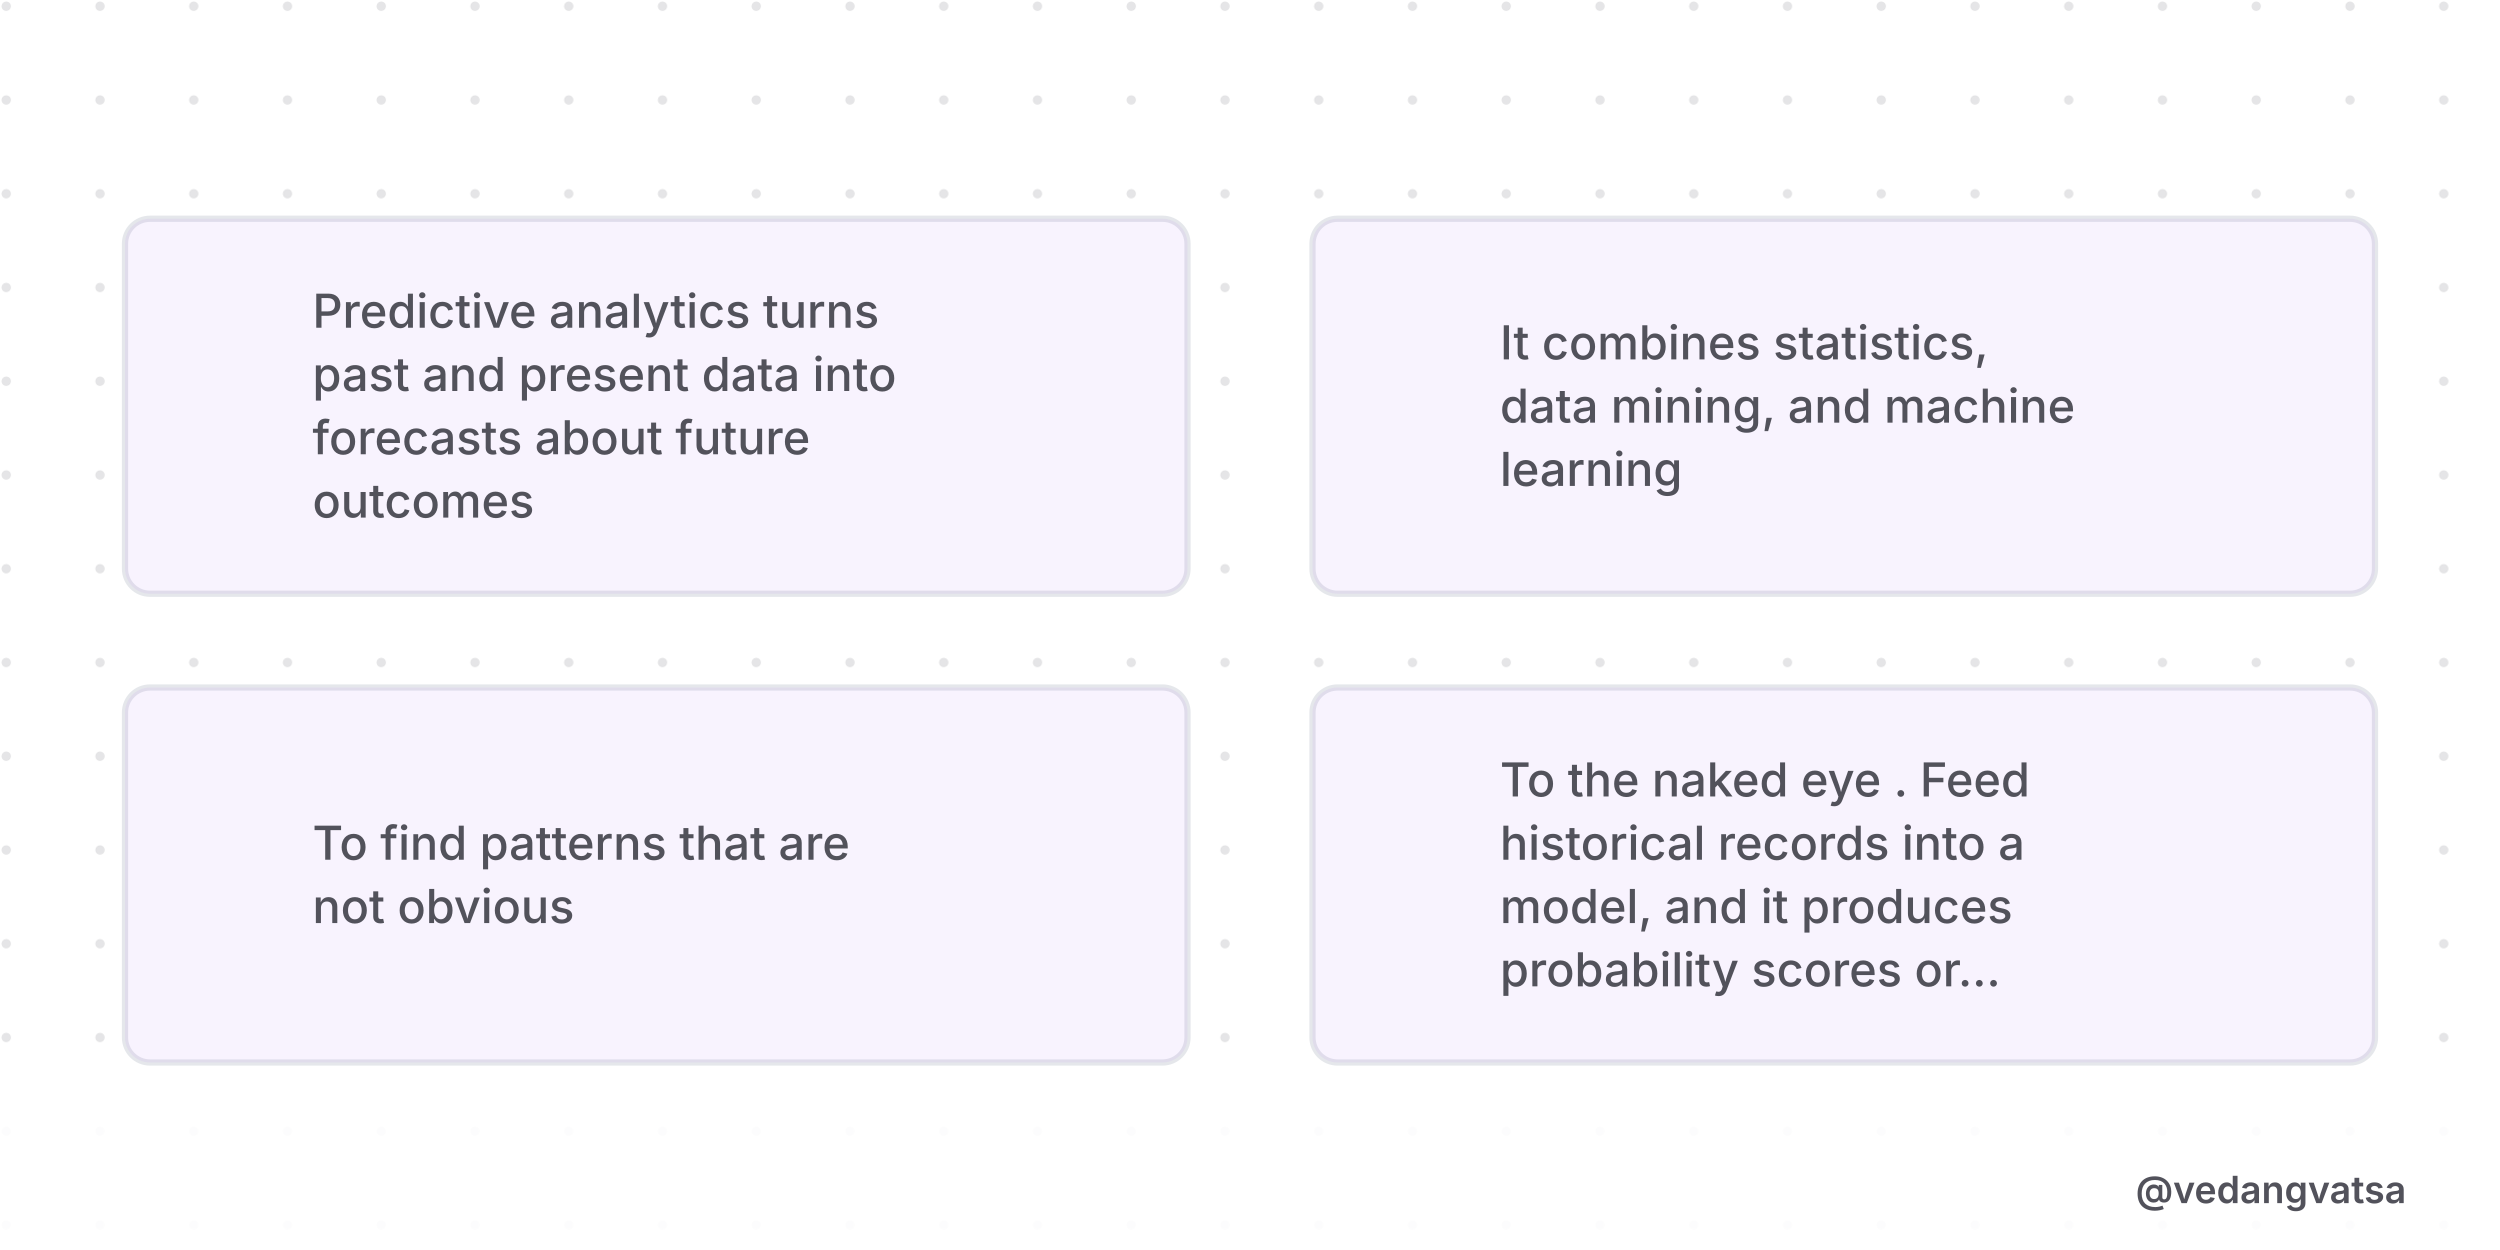
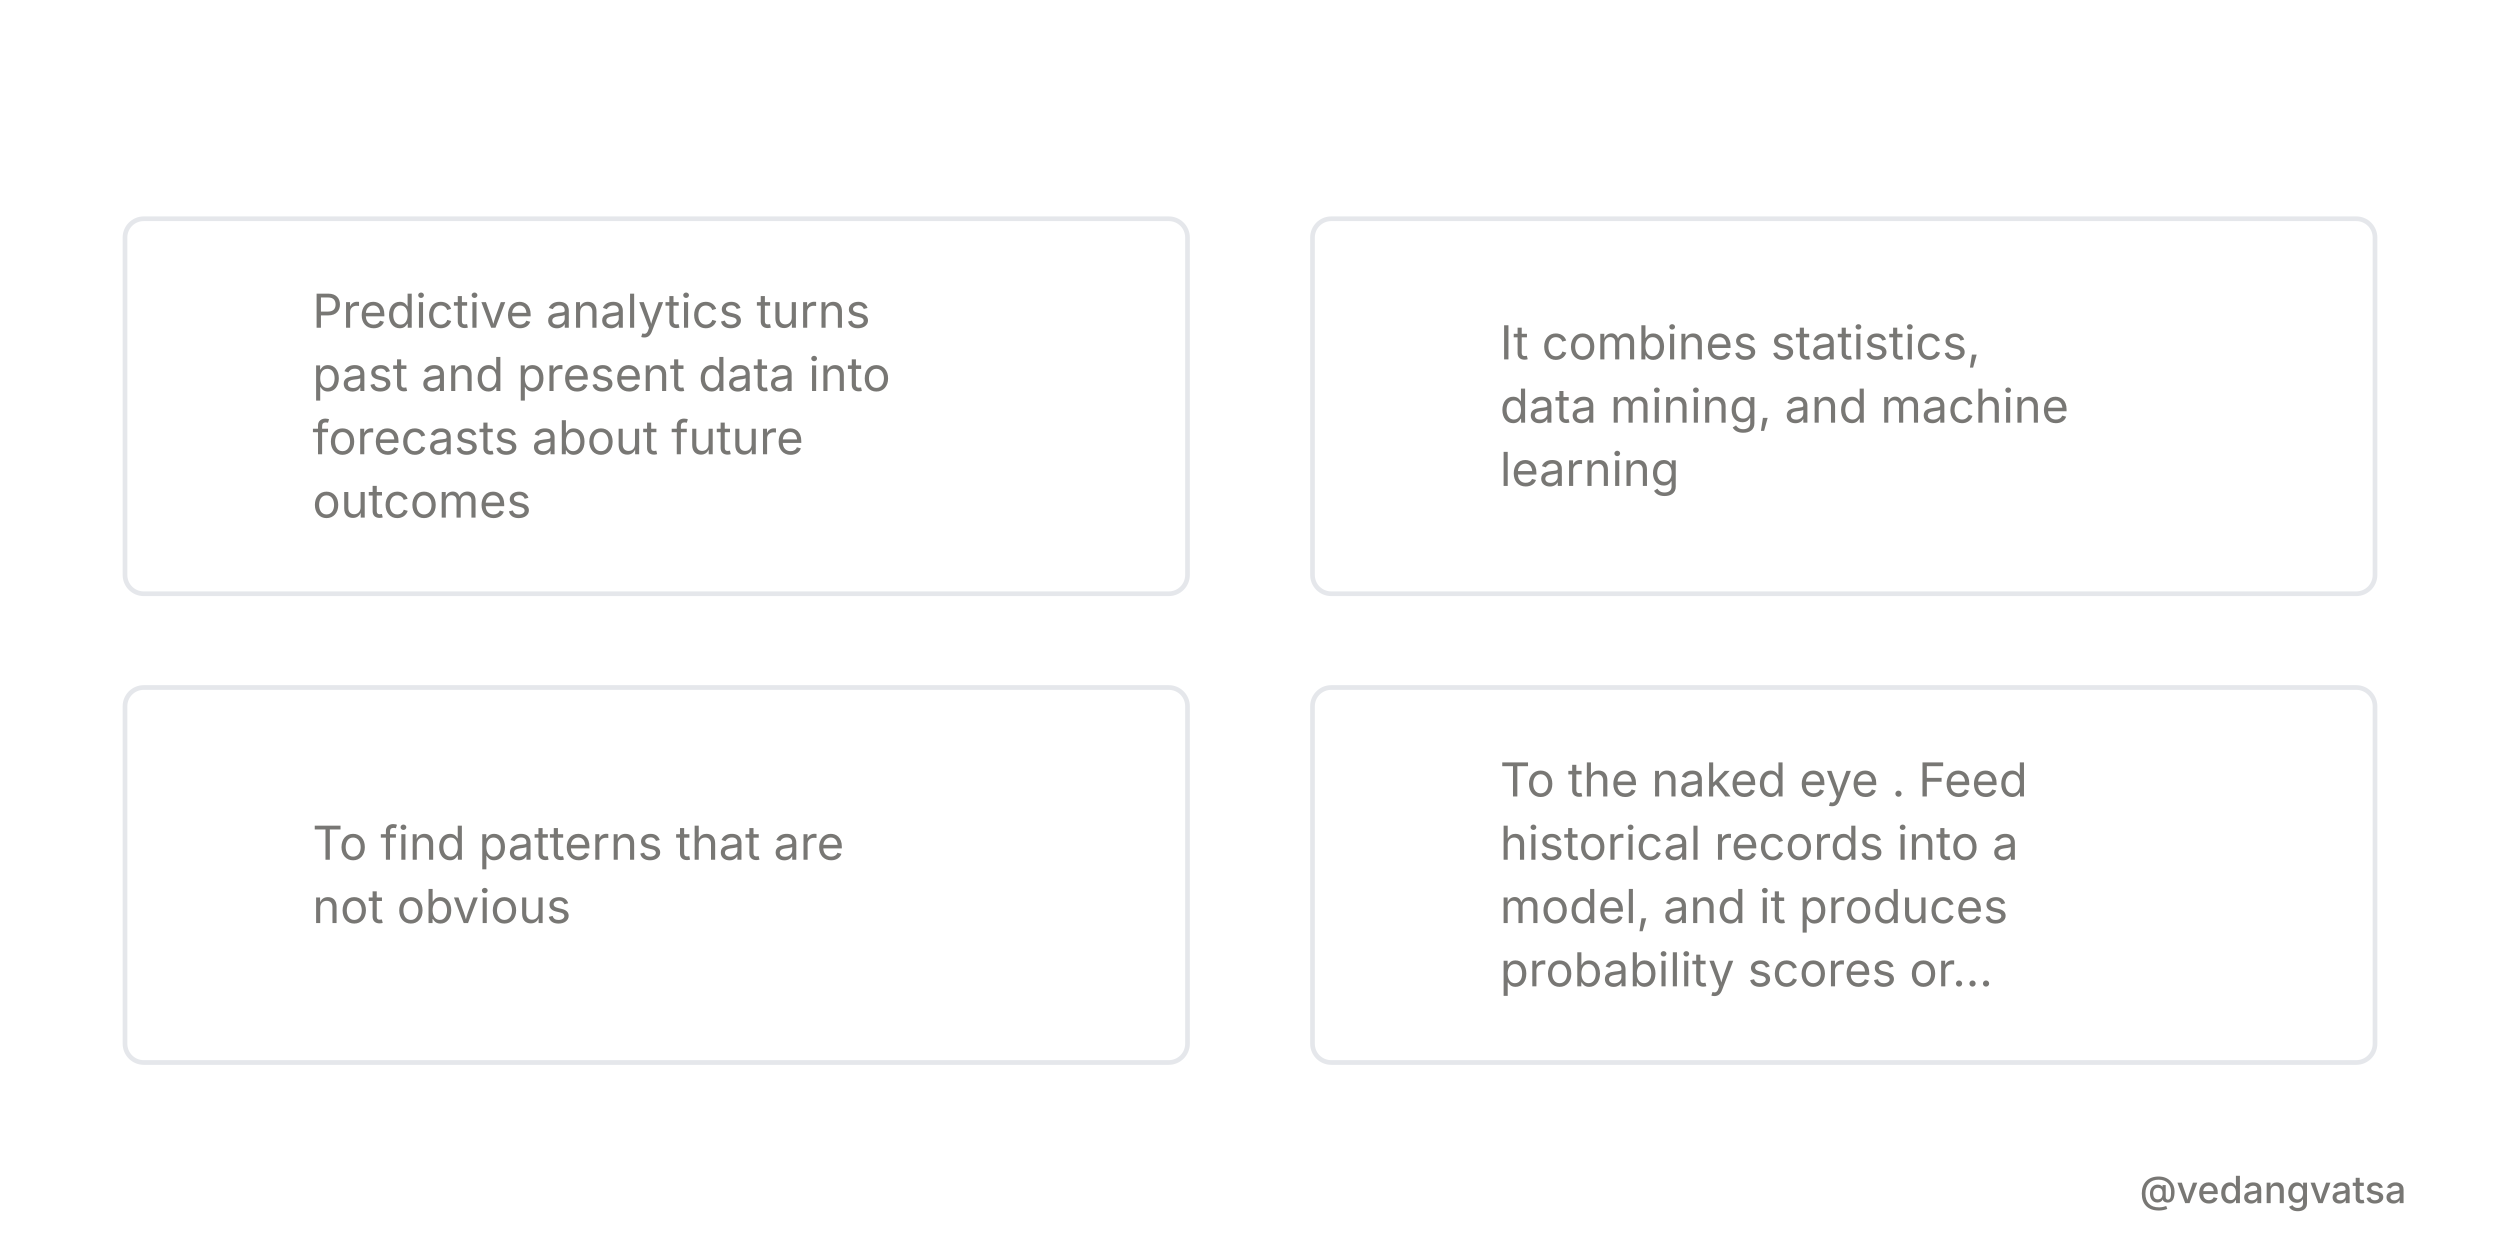
<svg xmlns="http://www.w3.org/2000/svg" viewBox="0 0 800 400" width="800" height="400" style="background-color:#ffffff">
  <defs>
-     <pattern id="grid" width="30" height="30" patternUnits="userSpaceOnUse">
-       <circle cx="2" cy="2" r="1.5" fill="#52525b" opacity="0.15" />
-     </pattern>
-     <marker id="arrow" markerWidth="12" markerHeight="12" refX="10" refY="6" orient="auto">
-       <path d="M 0 0 L 12 6 L 0 12 z" fill="#9333ea" />
+     <marker id="arrow" markerWidth="6" markerHeight="6" refX="5" refY="3" orient="auto">
+       <path d="M 0 0 L 6 3 L 0 6 z" fill="#9333ea" />
    </marker>
  </defs>
  <rect width="800" height="400" fill="#ffffff" />
-   <rect width="800" height="400" fill="url(#grid)" />
  <g>
-     <circle cx="65" cy="130" r="20" fill="#9333ea" />
-     <text x="65" y="136" font-family="'Inter',sans-serif" font-weight="800" font-size="18" fill="#ffffff" text-anchor="middle">1</text>
-     <rect x="40" y="70" width="340" height="120" rx="8" fill="#ffffff" stroke="#e5e7eb" stroke-width="2" />
-     <rect x="40" y="70" width="340" height="120" rx="8" fill="rgba(147,51,234,0.06)" />
-     <text x="100" y="104.875" font-family="'Inter',sans-serif" font-weight="500" font-size="15" fill="#52525b" text-anchor="start">Predictive analytics turns</text>
-     <text x="100" y="125.125" font-family="'Inter',sans-serif" font-weight="500" font-size="15" fill="#52525b" text-anchor="start">past and present data into</text>
-     <text x="100" y="145.375" font-family="'Inter',sans-serif" font-weight="500" font-size="15" fill="#52525b" text-anchor="start">forecasts about future</text>
-     <text x="100" y="165.625" font-family="'Inter',sans-serif" font-weight="500" font-size="15" fill="#52525b" text-anchor="start">outcomes</text>
-     <circle cx="445" cy="130" r="20" fill="#9333ea" />
-     <text x="445" y="136" font-family="'Inter',sans-serif" font-weight="800" font-size="18" fill="#ffffff" text-anchor="middle">2</text>
-     <rect x="420" y="70" width="340" height="120" rx="8" fill="#ffffff" stroke="#e5e7eb" stroke-width="2" />
-     <rect x="420" y="70" width="340" height="120" rx="8" fill="rgba(147,51,234,0.06)" />
-     <text x="480" y="115" font-family="'Inter',sans-serif" font-weight="500" font-size="15" fill="#52525b" text-anchor="start">It combines statistics,</text>
-     <text x="480" y="135.25" font-family="'Inter',sans-serif" font-weight="500" font-size="15" fill="#52525b" text-anchor="start">data mining, and machine</text>
-     <text x="480" y="155.5" font-family="'Inter',sans-serif" font-weight="500" font-size="15" fill="#52525b" text-anchor="start">learning</text>
-     <circle cx="65" cy="280" r="20" fill="#9333ea" />
-     <text x="65" y="286" font-family="'Inter',sans-serif" font-weight="800" font-size="18" fill="#ffffff" text-anchor="middle">3</text>
-     <rect x="40" y="220" width="340" height="120" rx="8" fill="#ffffff" stroke="#e5e7eb" stroke-width="2" />
-     <rect x="40" y="220" width="340" height="120" rx="8" fill="rgba(147,51,234,0.06)" />
-     <text x="100" y="275.125" font-family="'Inter',sans-serif" font-weight="500" font-size="15" fill="#52525b" text-anchor="start">To find patterns that are</text>
-     <text x="100" y="295.375" font-family="'Inter',sans-serif" font-weight="500" font-size="15" fill="#52525b" text-anchor="start">not obvious</text>
-     <circle cx="445" cy="280" r="20" fill="#9333ea" />
-     <text x="445" y="286" font-family="'Inter',sans-serif" font-weight="800" font-size="18" fill="#ffffff" text-anchor="middle">4</text>
-     <rect x="420" y="220" width="340" height="120" rx="8" fill="#ffffff" stroke="#e5e7eb" stroke-width="2" />
-     <rect x="420" y="220" width="340" height="120" rx="8" fill="rgba(147,51,234,0.06)" />
-     <text x="480" y="254.875" font-family="'Inter',sans-serif" font-weight="500" font-size="15" fill="#52525b" text-anchor="start">To the naked eye . Feed</text>
-     <text x="480" y="275.125" font-family="'Inter',sans-serif" font-weight="500" font-size="15" fill="#52525b" text-anchor="start">historical records into a</text>
-     <text x="480" y="295.375" font-family="'Inter',sans-serif" font-weight="500" font-size="15" fill="#52525b" text-anchor="start">model, and it produces</text>
-     <text x="480" y="315.625" font-family="'Inter',sans-serif" font-weight="500" font-size="15" fill="#52525b" text-anchor="start">probability scores or...</text>
+     <circle cx="65" cy="130" r="20" fill="#ffffff" stroke="#9333ea" stroke-width="1.5" />
+     <text x="65" y="135" font-family="'Inter',sans-serif" font-weight="500" font-size="16" fill="#9333ea" text-anchor="middle">1</text>
+     <rect x="40" y="70" width="340" height="120" rx="6" fill="#ffffff" stroke="#e5e7eb" stroke-width="1.5" />
+     <text x="100" y="104.875" font-family="'Inter',sans-serif" font-weight="400" font-size="15" fill="#787774" text-anchor="start">Predictive analytics turns</text>
+     <text x="100" y="125.125" font-family="'Inter',sans-serif" font-weight="400" font-size="15" fill="#787774" text-anchor="start">past and present data into</text>
+     <text x="100" y="145.375" font-family="'Inter',sans-serif" font-weight="400" font-size="15" fill="#787774" text-anchor="start">forecasts about future</text>
+     <text x="100" y="165.625" font-family="'Inter',sans-serif" font-weight="400" font-size="15" fill="#787774" text-anchor="start">outcomes</text>
+     <circle cx="445" cy="130" r="20" fill="#ffffff" stroke="#9333ea" stroke-width="1.5" />
+     <text x="445" y="135" font-family="'Inter',sans-serif" font-weight="500" font-size="16" fill="#9333ea" text-anchor="middle">2</text>
+     <rect x="420" y="70" width="340" height="120" rx="6" fill="#ffffff" stroke="#e5e7eb" stroke-width="1.5" />
+     <text x="480" y="115" font-family="'Inter',sans-serif" font-weight="400" font-size="15" fill="#787774" text-anchor="start">It combines statistics,</text>
+     <text x="480" y="135.25" font-family="'Inter',sans-serif" font-weight="400" font-size="15" fill="#787774" text-anchor="start">data mining, and machine</text>
+     <text x="480" y="155.5" font-family="'Inter',sans-serif" font-weight="400" font-size="15" fill="#787774" text-anchor="start">learning</text>
+     <circle cx="65" cy="280" r="20" fill="#ffffff" stroke="#9333ea" stroke-width="1.5" />
+     <text x="65" y="285" font-family="'Inter',sans-serif" font-weight="500" font-size="16" fill="#9333ea" text-anchor="middle">3</text>
+     <rect x="40" y="220" width="340" height="120" rx="6" fill="#ffffff" stroke="#e5e7eb" stroke-width="1.5" />
+     <text x="100" y="275.125" font-family="'Inter',sans-serif" font-weight="400" font-size="15" fill="#787774" text-anchor="start">To find patterns that are</text>
+     <text x="100" y="295.375" font-family="'Inter',sans-serif" font-weight="400" font-size="15" fill="#787774" text-anchor="start">not obvious</text>
+     <circle cx="445" cy="280" r="20" fill="#ffffff" stroke="#9333ea" stroke-width="1.5" />
+     <text x="445" y="285" font-family="'Inter',sans-serif" font-weight="500" font-size="16" fill="#9333ea" text-anchor="middle">4</text>
+     <rect x="420" y="220" width="340" height="120" rx="6" fill="#ffffff" stroke="#e5e7eb" stroke-width="1.5" />
+     <text x="480" y="254.875" font-family="'Inter',sans-serif" font-weight="400" font-size="15" fill="#787774" text-anchor="start">To the naked eye . Feed</text>
+     <text x="480" y="275.125" font-family="'Inter',sans-serif" font-weight="400" font-size="15" fill="#787774" text-anchor="start">historical records into a</text>
+     <text x="480" y="295.375" font-family="'Inter',sans-serif" font-weight="400" font-size="15" fill="#787774" text-anchor="start">model, and it produces</text>
+     <text x="480" y="315.625" font-family="'Inter',sans-serif" font-weight="400" font-size="15" fill="#787774" text-anchor="start">probability scores or...</text>
  </g>
  <rect x="0" y="360" width="800" height="40" fill="#ffffff" opacity="0.9" />
-   <text x="770" y="385" font-family="'Inter',sans-serif" font-weight="600" font-size="12" fill="#52525b" text-anchor="end">@vedangvatsa</text>
+   <text x="770" y="385" font-family="'Inter',sans-serif" font-weight="500" font-size="12" fill="#787774" text-anchor="end">@vedangvatsa</text>
</svg>
